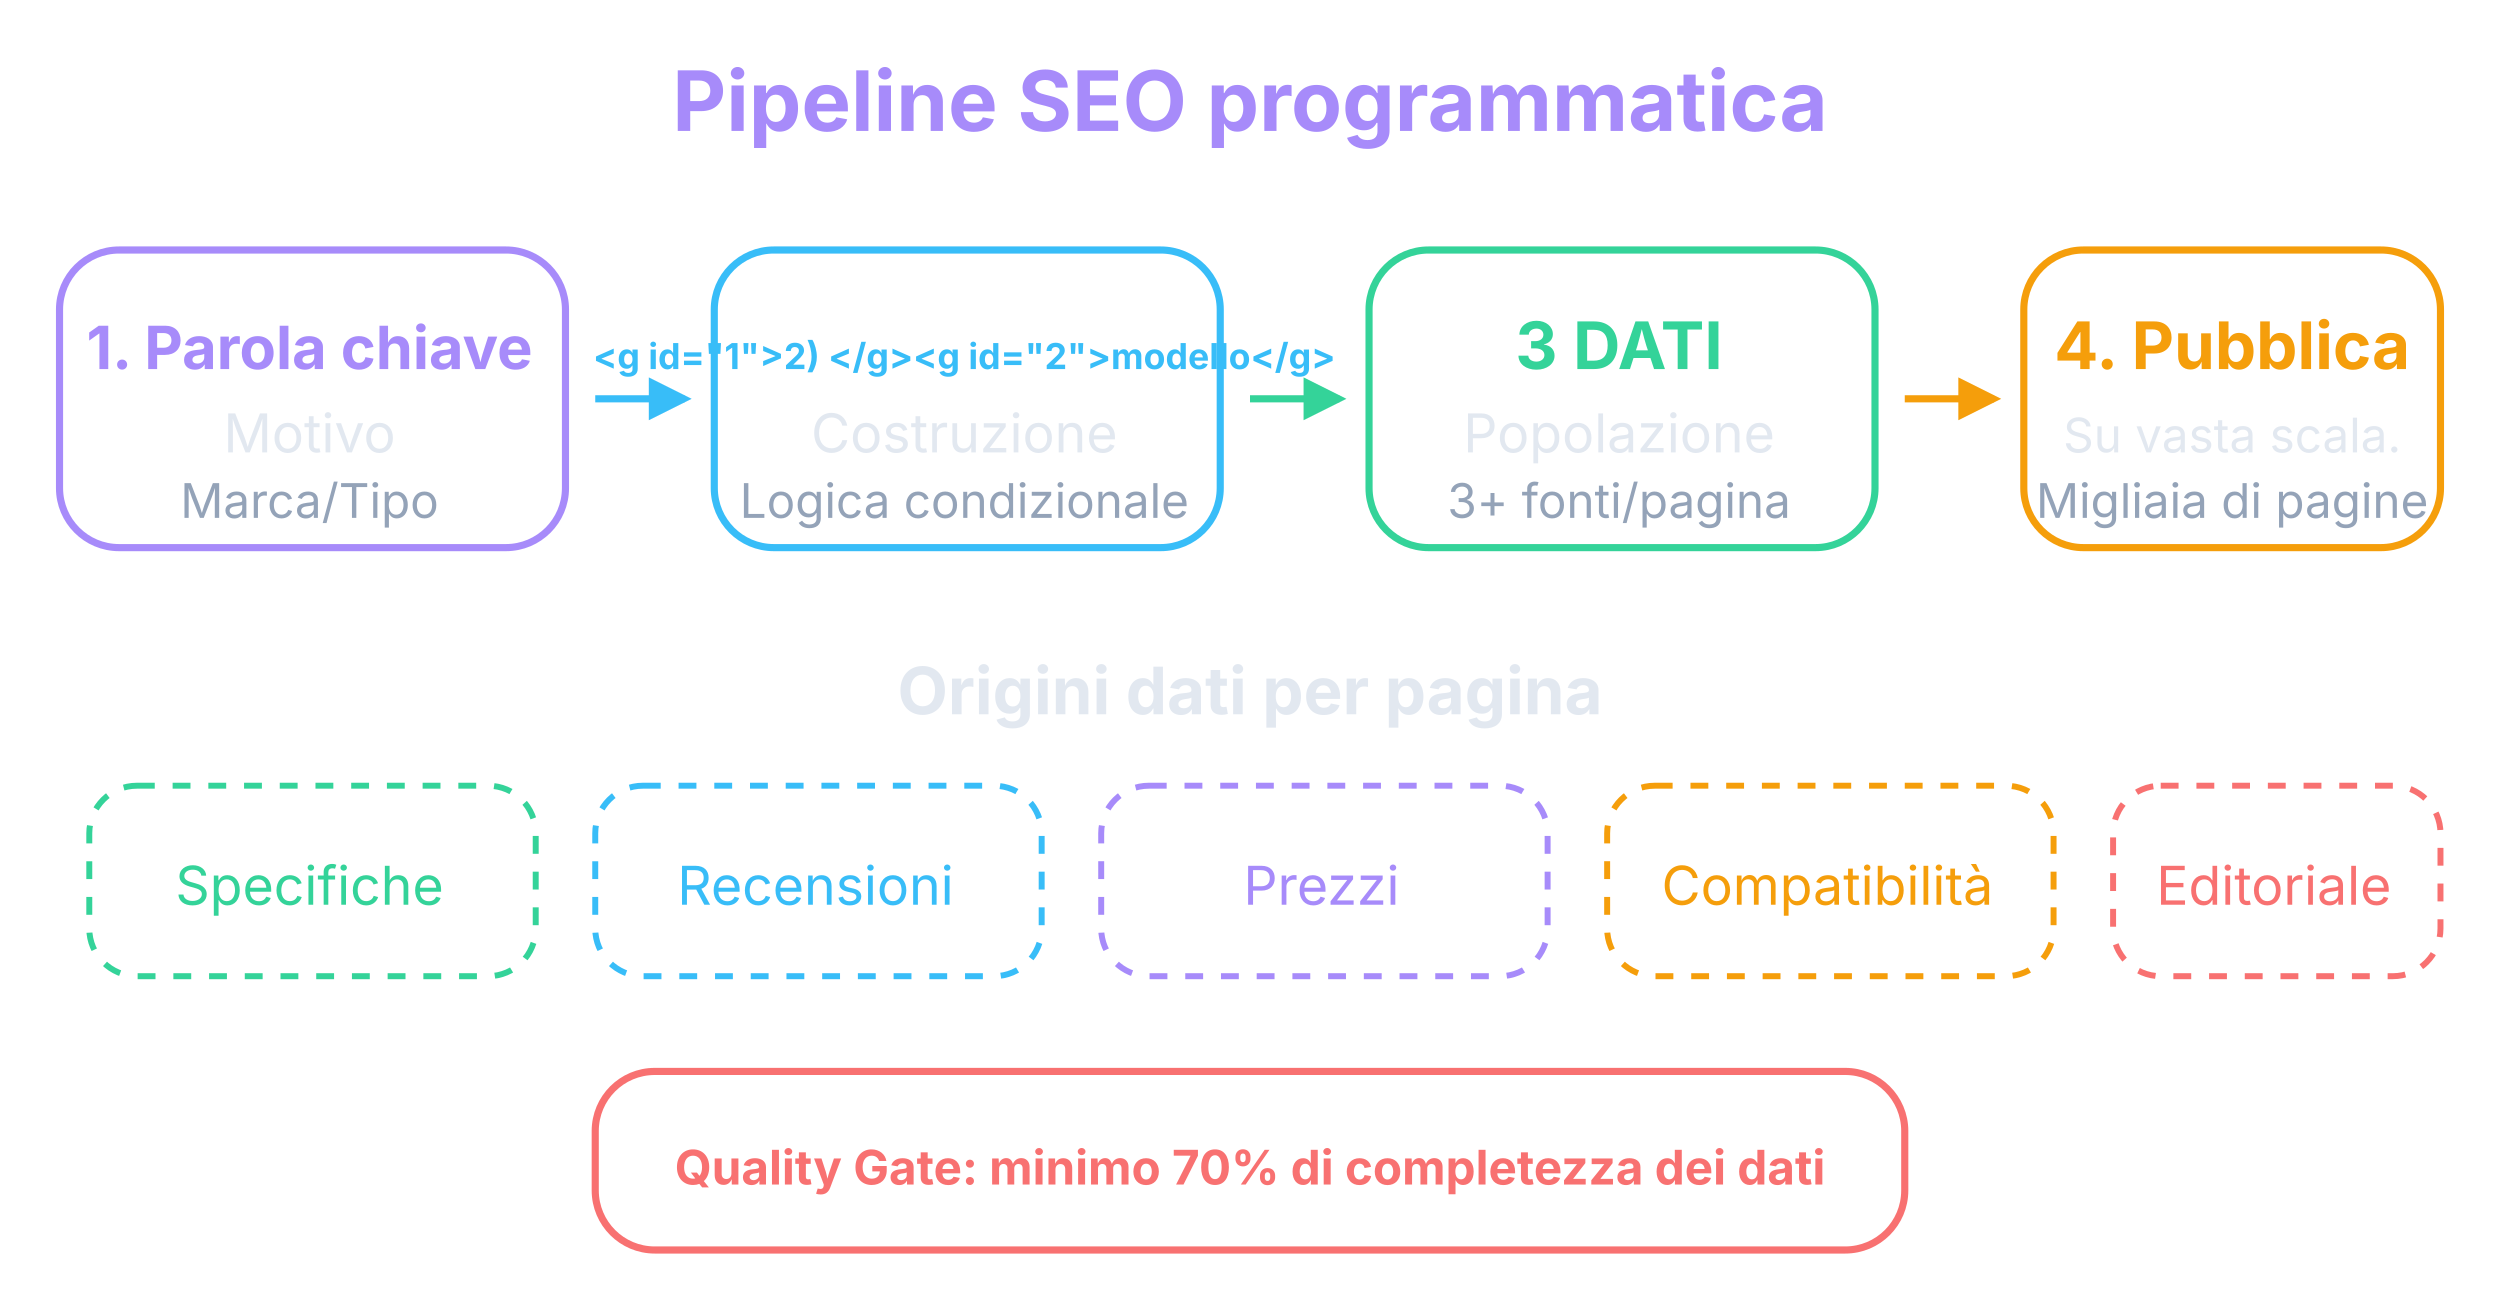
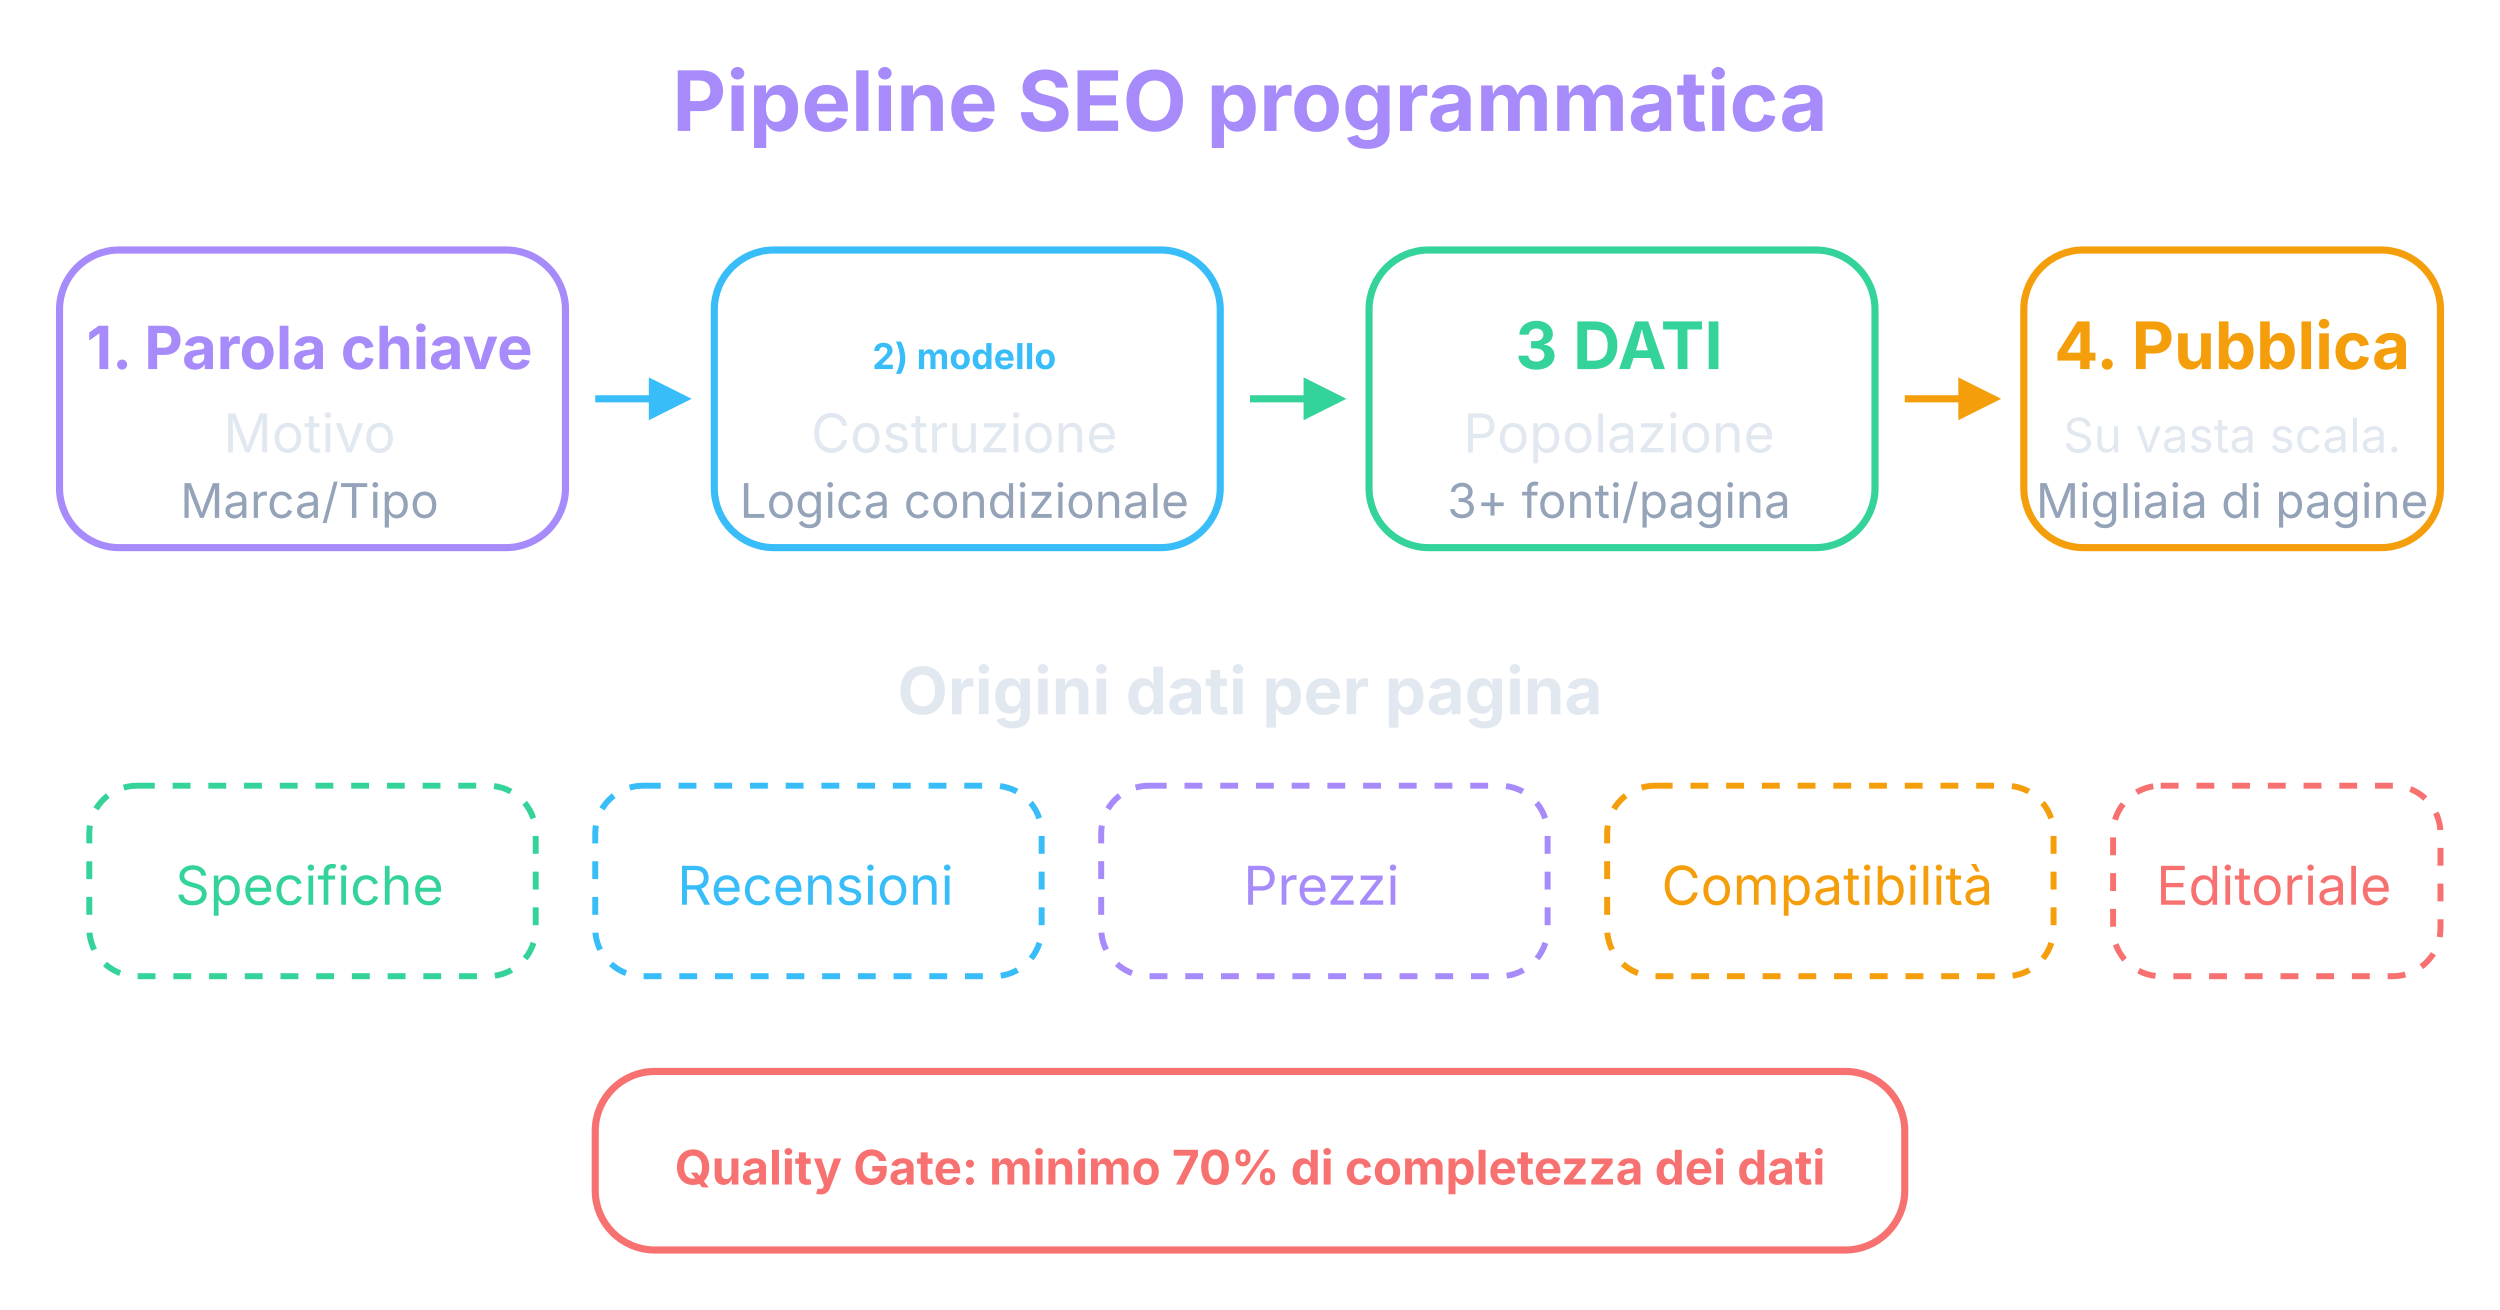
<svg xmlns="http://www.w3.org/2000/svg" viewBox="0 0 420 220" fill="none">
  <text x="210" y="22" text-anchor="middle" font-family="Inter, -apple-system, BlinkMacSystemFont, 'Segoe UI', Roboto, sans-serif" font-size="14" font-weight="bold" fill="#a78bfa">Pipeline SEO programmatica</text>
  <rect x="10" y="42" width="85" height="50" rx="10" stroke="#a78bfa" stroke-width="1.2" />
  <text x="52" y="62" text-anchor="middle" font-family="Inter, -apple-system, BlinkMacSystemFont, 'Segoe UI', Roboto, sans-serif" font-size="10" font-weight="bold" fill="#a78bfa">1. Parola chiave</text>
  <text x="52" y="76" text-anchor="middle" font-family="Inter, -apple-system, BlinkMacSystemFont, 'Segoe UI', Roboto, sans-serif" font-size="9" fill="#e2e8f0">Motivo</text>
  <text x="52" y="87" text-anchor="middle" font-family="Inter, -apple-system, BlinkMacSystemFont, 'Segoe UI', Roboto, sans-serif" font-size="8" fill="#94a3b8">Marca/Tipo</text>
  <path d="M100 67 L115 67" stroke="#38bdf8" stroke-width="1.2" marker-end="url(#arr1)" />
  <rect x="120" y="42" width="85" height="50" rx="10" stroke="#38bdf8" stroke-width="1.2" />
-   <text x="162" y="62" text-anchor="middle" font-family="Inter, -apple-system, BlinkMacSystemFont, 'Segoe UI', Roboto, sans-serif" font-size="6" font-weight="bold" fill="#38bdf8">&lt;g id="1"&gt;2) &lt;/g&gt;&lt;g id="2"&gt;modello&lt;/g&gt;</text>
+   <text x="162" y="62" text-anchor="middle" font-family="Inter, -apple-system, BlinkMacSystemFont, 'Segoe UI', Roboto, sans-serif" font-size="6" font-weight="bold" fill="#38bdf8">2) modello</text>
  <text x="162" y="76" text-anchor="middle" font-family="Inter, -apple-system, BlinkMacSystemFont, 'Segoe UI', Roboto, sans-serif" font-size="9" fill="#e2e8f0">Costruzione</text>
  <text x="162" y="87" text-anchor="middle" font-family="Inter, -apple-system, BlinkMacSystemFont, 'Segoe UI', Roboto, sans-serif" font-size="8" fill="#94a3b8">Logica condizionale</text>
  <path d="M210 67 L225 67" stroke="#34d399" stroke-width="1.2" marker-end="url(#arr2)" />
  <rect x="230" y="42" width="85" height="50" rx="10" stroke="#34d399" stroke-width="1.2" />
  <text x="272" y="62" text-anchor="middle" font-family="Inter, -apple-system, BlinkMacSystemFont, 'Segoe UI', Roboto, sans-serif" font-size="11" font-weight="bold" fill="#34d399">3 DATI</text>
  <text x="272" y="76" text-anchor="middle" font-family="Inter, -apple-system, BlinkMacSystemFont, 'Segoe UI', Roboto, sans-serif" font-size="9" fill="#e2e8f0">Popolazione</text>
  <text x="272" y="87" text-anchor="middle" font-family="Inter, -apple-system, BlinkMacSystemFont, 'Segoe UI', Roboto, sans-serif" font-size="8" fill="#94a3b8">3+ fonti/pagina</text>
  <path d="M320 67 L335 67" stroke="#f59e0b" stroke-width="1.2" marker-end="url(#arr3)" />
  <rect x="340" y="42" width="70" height="50" rx="10" stroke="#f59e0b" stroke-width="1.2" />
  <text x="375" y="62" text-anchor="middle" font-family="Inter, -apple-system, BlinkMacSystemFont, 'Segoe UI', Roboto, sans-serif" font-size="11" font-weight="bold" fill="#f59e0b">4. Pubblica</text>
  <text x="375" y="76" text-anchor="middle" font-family="Inter, -apple-system, BlinkMacSystemFont, 'Segoe UI', Roboto, sans-serif" font-size="8" fill="#e2e8f0">Su vasta scala.</text>
  <text x="375" y="87" text-anchor="middle" font-family="Inter, -apple-system, BlinkMacSystemFont, 'Segoe UI', Roboto, sans-serif" font-size="8" fill="#94a3b8">Migliaia di pagine</text>
  <text x="210" y="120" text-anchor="middle" font-family="Inter, -apple-system, BlinkMacSystemFont, 'Segoe UI', Roboto, sans-serif" font-size="11" font-weight="bold" fill="#e2e8f0">Origini dati per pagina</text>
  <rect x="15" y="132" width="75" height="32" rx="8" stroke="#34d399" stroke-width="1" stroke-dasharray="3" />
  <text x="52" y="152" text-anchor="middle" font-family="Inter, -apple-system, BlinkMacSystemFont, 'Segoe UI', Roboto, sans-serif" font-size="9" fill="#34d399">Specifiche</text>
  <rect x="100" y="132" width="75" height="32" rx="8" stroke="#38bdf8" stroke-width="1" stroke-dasharray="3" />
  <text x="137" y="152" text-anchor="middle" font-family="Inter, -apple-system, BlinkMacSystemFont, 'Segoe UI', Roboto, sans-serif" font-size="9" fill="#38bdf8">Recensioni</text>
  <rect x="185" y="132" width="75" height="32" rx="8" stroke="#a78bfa" stroke-width="1" stroke-dasharray="3" />
  <text x="222" y="152" text-anchor="middle" font-family="Inter, -apple-system, BlinkMacSystemFont, 'Segoe UI', Roboto, sans-serif" font-size="9" fill="#a78bfa">Prezzi</text>
  <rect x="270" y="132" width="75" height="32" rx="8" stroke="#f59e0b" stroke-width="1" stroke-dasharray="3" />
  <text x="307" y="152" text-anchor="middle" font-family="Inter, -apple-system, BlinkMacSystemFont, 'Segoe UI', Roboto, sans-serif" font-size="9" fill="#f59e0b">Compatibilità</text>
  <rect x="355" y="132" width="55" height="32" rx="8" stroke="#f87171" stroke-width="1" stroke-dasharray="3" />
  <text x="382" y="152" text-anchor="middle" font-family="Inter, -apple-system, BlinkMacSystemFont, 'Segoe UI', Roboto, sans-serif" font-size="9" fill="#f87171">Editoriale</text>
  <rect x="100" y="180" width="220" height="30" rx="10" stroke="#f87171" stroke-width="1.2" />
  <text x="210" y="199" text-anchor="middle" font-family="Inter, -apple-system, BlinkMacSystemFont, 'Segoe UI', Roboto, sans-serif" font-size="8" font-weight="bold" fill="#f87171">Quality Gate: minimo 70% di completezza dei dati</text>
  <defs>
    <marker id="arr1" markerWidth="6" markerHeight="6" refX="5" refY="3" orient="auto">
      <path d="M0,0 L6,3 L0,6" fill="#38bdf8" />
    </marker>
    <marker id="arr2" markerWidth="6" markerHeight="6" refX="5" refY="3" orient="auto">
      <path d="M0,0 L6,3 L0,6" fill="#34d399" />
    </marker>
    <marker id="arr3" markerWidth="6" markerHeight="6" refX="5" refY="3" orient="auto">
      <path d="M0,0 L6,3 L0,6" fill="#f59e0b" />
    </marker>
  </defs>
</svg>
